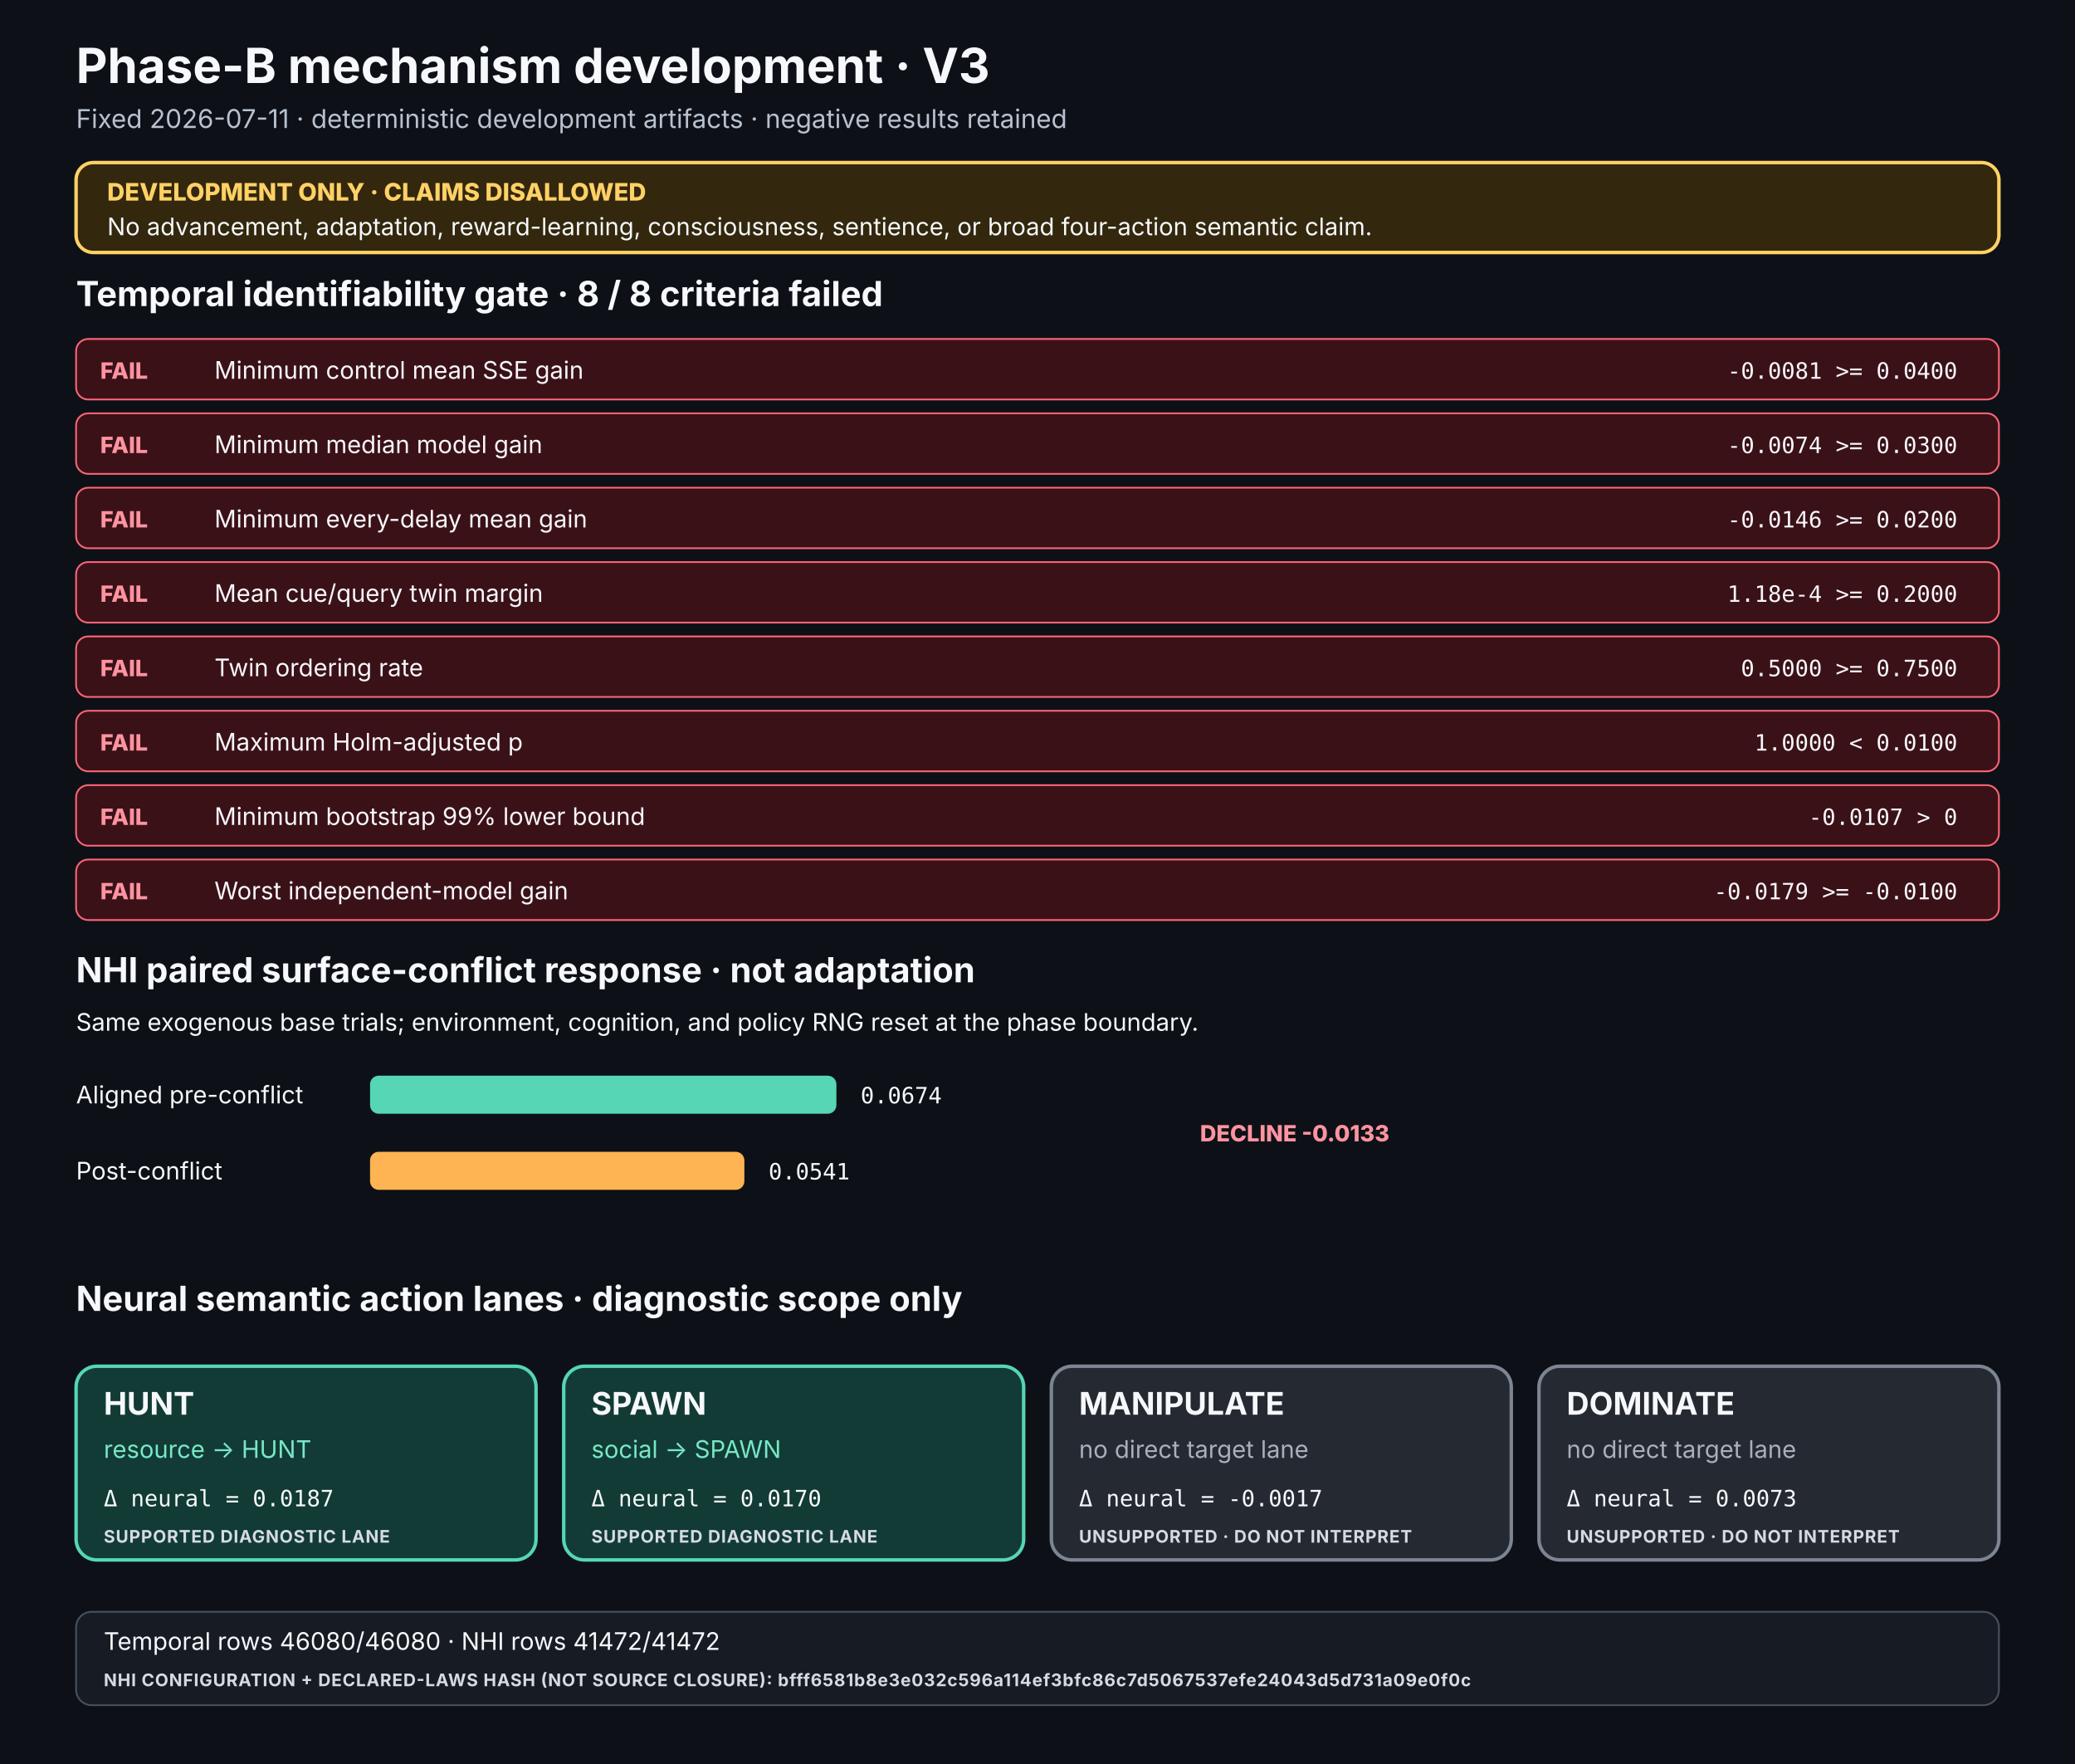
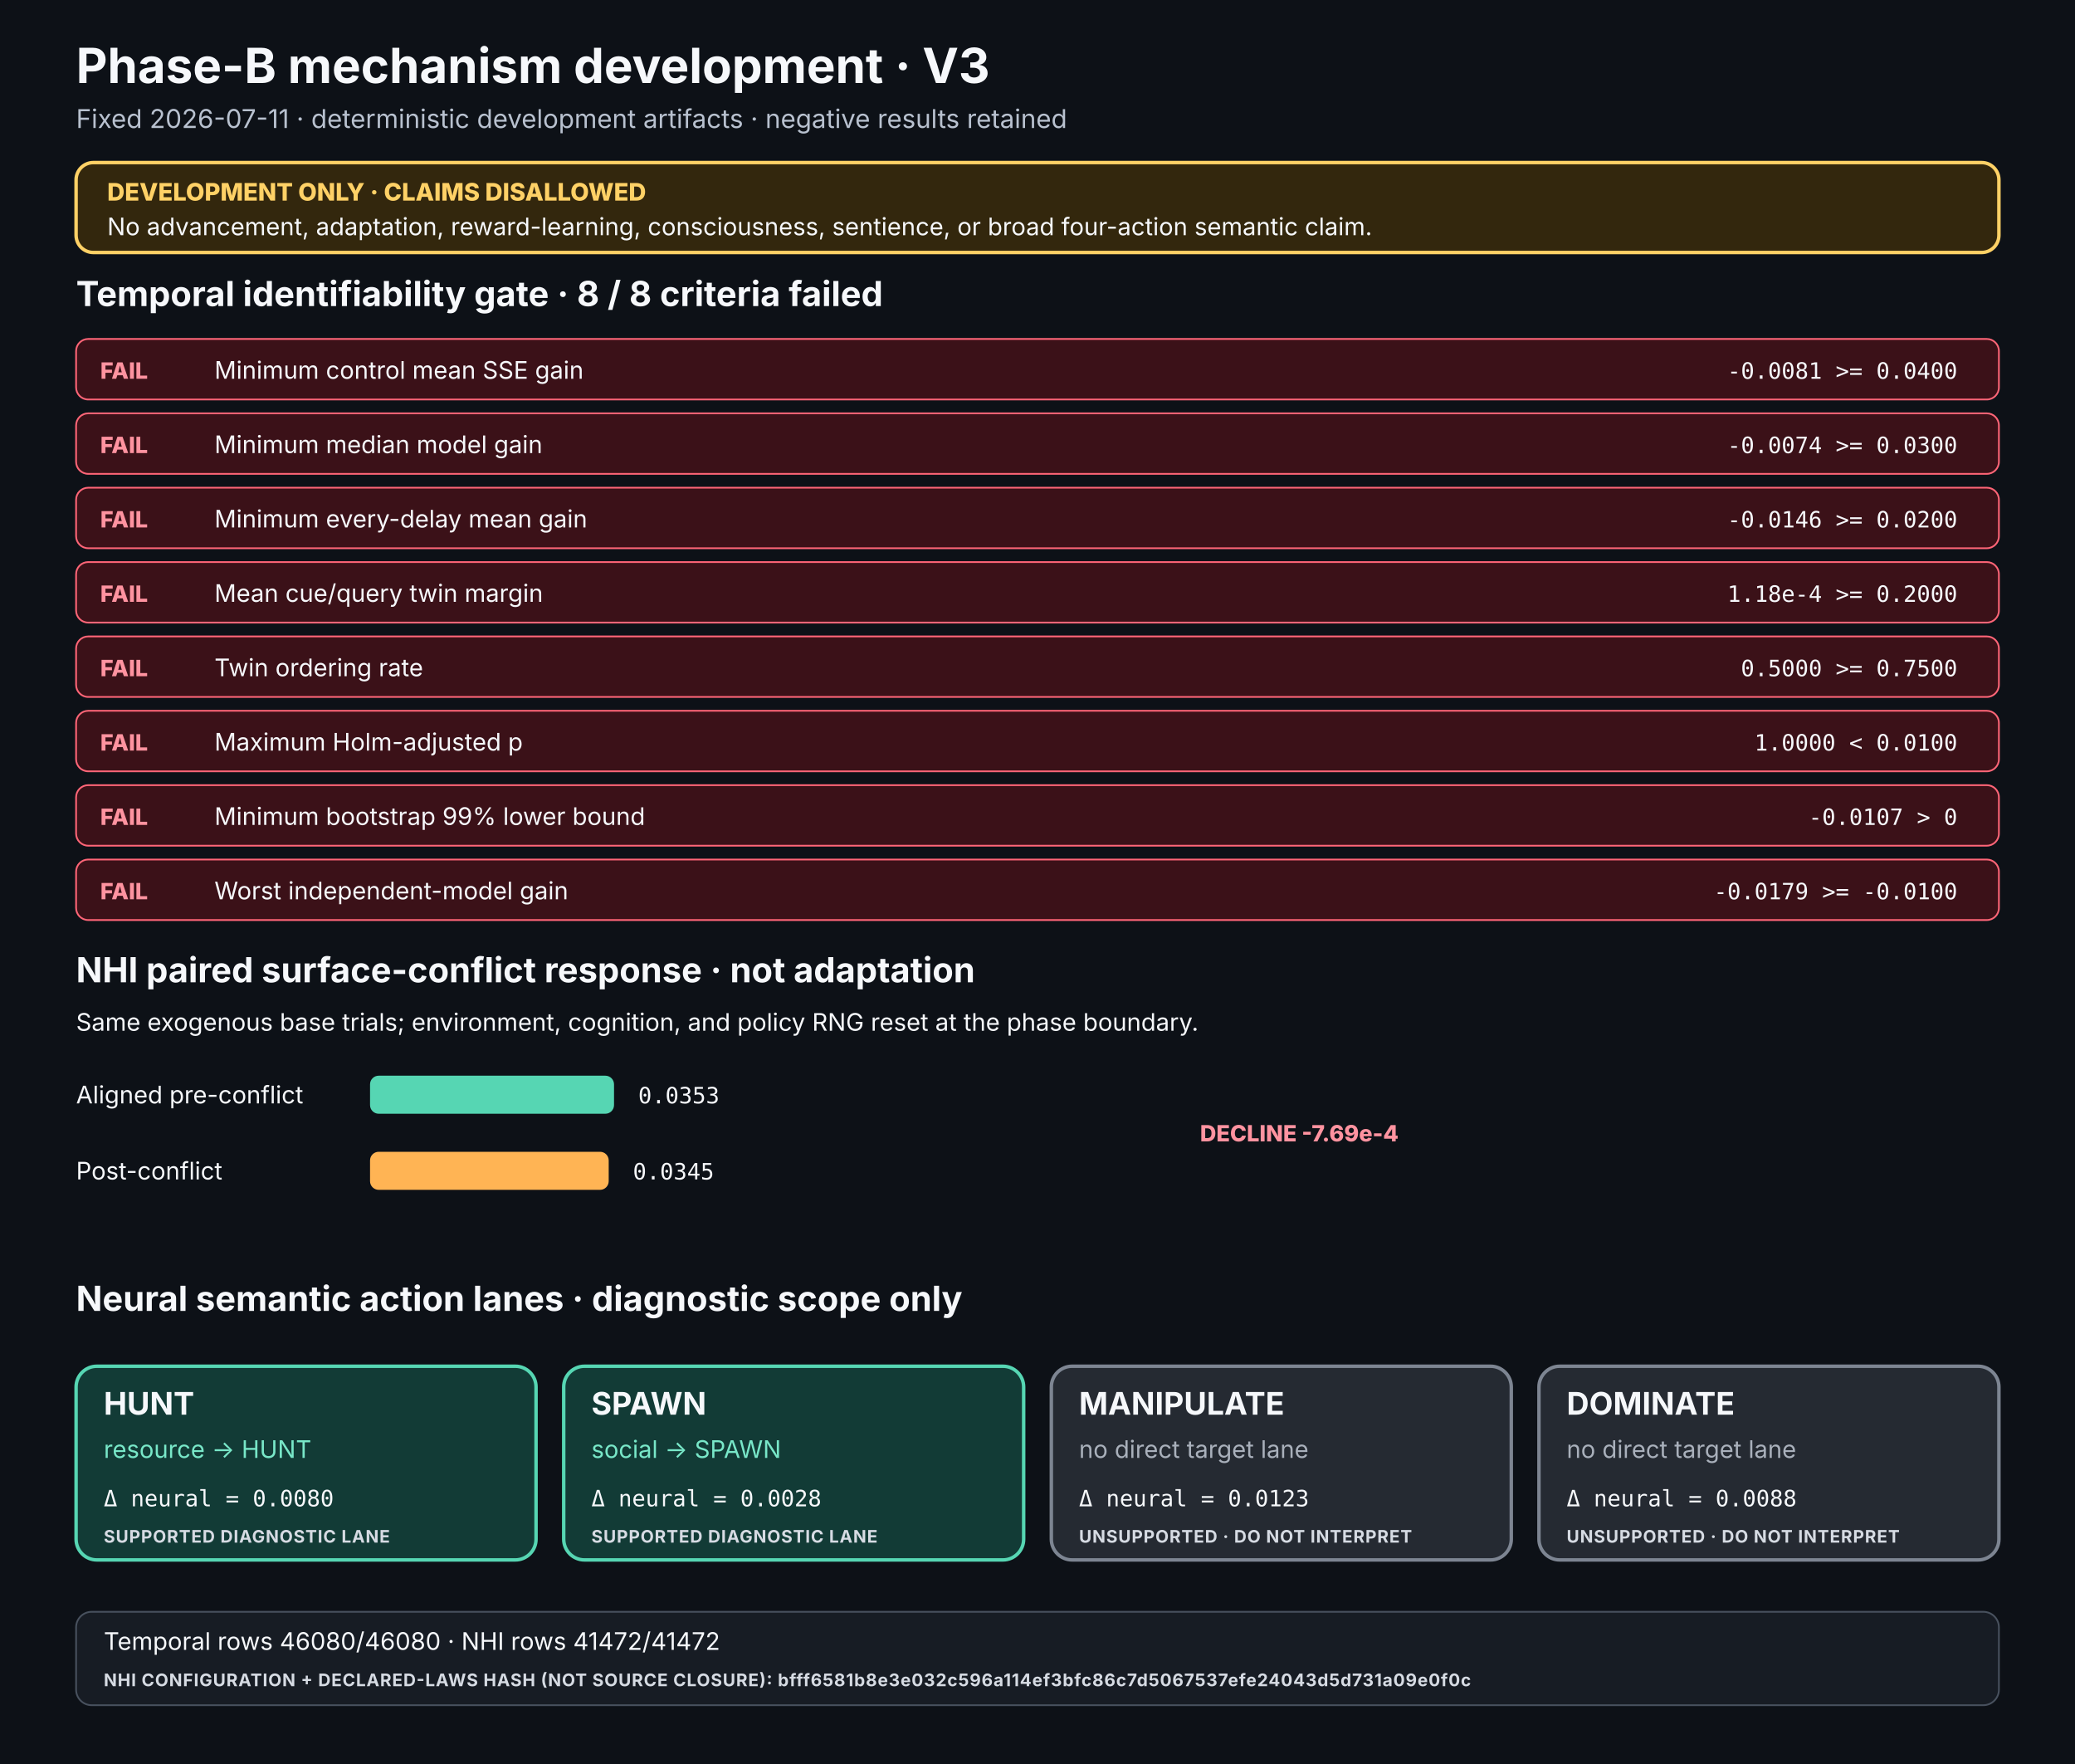
<svg xmlns="http://www.w3.org/2000/svg" width="1200" height="1020" viewBox="0 0 1200 1020" role="img" aria-labelledby="phase-b-title phase-b-desc">
  <style>
    text{font-family:Inter,Segoe UI,Arial,sans-serif;fill:#f6f8fb}.title{font-size:28px;font-weight:750}.subtitle{font-size:15px;fill:#b8c1cf}.section{font-size:20px;font-weight:700}.body{font-size:14px}.mono{font-family:ui-monospace,SFMono-Regular,Consolas,monospace;font-size:13px}.fail{font-size:13px;font-weight:800;fill:#ff93a0}.honesty{font-size:14px;font-weight:800;fill:#ffd166}.lane-title{font-size:18px;font-weight:750}.supported{font-size:14px;fill:#78e7c8}.muted{font-size:14px;fill:#a9b0bb}.small{font-size:10px;font-weight:700;letter-spacing:.4px;fill:#d6dbe3}
  </style>
  <rect width="1200" height="1020" fill="#0d1117" />
  <text id="phase-b-heading" x="44" y="48" class="title">Phase-B mechanism development · V3</text>
  <text x="44" y="74" class="subtitle">Fixed 2026-07-11 · deterministic development artifacts · negative results retained</text>
  <g transform="translate(44 94)">
    <rect width="1112" height="52" rx="10" fill="#33270d" stroke="#ffd166" stroke-width="2" />
    <text x="18" y="22" class="honesty">DEVELOPMENT ONLY · CLAIMS DISALLOWED</text>
    <text x="18" y="42" class="body">No advancement, adaptation, reward-learning, consciousness, sentience, or broad four-action semantic claim.</text>
  </g>
  <text x="44" y="177" class="section">Temporal identifiability gate · 8 / 8 criteria failed</text>
  <g data-gate-status="fail" transform="translate(44 196)">
    <rect width="1112" height="35" rx="7" fill="#3b1118" stroke="#ff6577" />
    <text x="14" y="23" class="fail">FAIL</text>
    <text x="80" y="23" class="body">Minimum control mean SSE gain</text>
    <text x="1088" y="23" text-anchor="end" class="mono">-0.0081 &gt;= 0.0400</text>
  </g>
  <g data-gate-status="fail" transform="translate(44 239)">
    <rect width="1112" height="35" rx="7" fill="#3b1118" stroke="#ff6577" />
    <text x="14" y="23" class="fail">FAIL</text>
    <text x="80" y="23" class="body">Minimum median model gain</text>
    <text x="1088" y="23" text-anchor="end" class="mono">-0.0074 &gt;= 0.0300</text>
  </g>
  <g data-gate-status="fail" transform="translate(44 282)">
    <rect width="1112" height="35" rx="7" fill="#3b1118" stroke="#ff6577" />
    <text x="14" y="23" class="fail">FAIL</text>
    <text x="80" y="23" class="body">Minimum every-delay mean gain</text>
    <text x="1088" y="23" text-anchor="end" class="mono">-0.0146 &gt;= 0.0200</text>
  </g>
  <g data-gate-status="fail" transform="translate(44 325)">
    <rect width="1112" height="35" rx="7" fill="#3b1118" stroke="#ff6577" />
    <text x="14" y="23" class="fail">FAIL</text>
    <text x="80" y="23" class="body">Mean cue/query twin margin</text>
    <text x="1088" y="23" text-anchor="end" class="mono">1.18e-4 &gt;= 0.2000</text>
  </g>
  <g data-gate-status="fail" transform="translate(44 368)">
    <rect width="1112" height="35" rx="7" fill="#3b1118" stroke="#ff6577" />
    <text x="14" y="23" class="fail">FAIL</text>
    <text x="80" y="23" class="body">Twin ordering rate</text>
    <text x="1088" y="23" text-anchor="end" class="mono">0.5000 &gt;= 0.7500</text>
  </g>
  <g data-gate-status="fail" transform="translate(44 411)">
    <rect width="1112" height="35" rx="7" fill="#3b1118" stroke="#ff6577" />
    <text x="14" y="23" class="fail">FAIL</text>
    <text x="80" y="23" class="body">Maximum Holm-adjusted p</text>
    <text x="1088" y="23" text-anchor="end" class="mono">1.0000 &lt; 0.0100</text>
  </g>
  <g data-gate-status="fail" transform="translate(44 454)">
    <rect width="1112" height="35" rx="7" fill="#3b1118" stroke="#ff6577" />
    <text x="14" y="23" class="fail">FAIL</text>
    <text x="80" y="23" class="body">Minimum bootstrap 99% lower bound</text>
    <text x="1088" y="23" text-anchor="end" class="mono">-0.0107 &gt; 0</text>
  </g>
  <g data-gate-status="fail" transform="translate(44 497)">
    <rect width="1112" height="35" rx="7" fill="#3b1118" stroke="#ff6577" />
    <text x="14" y="23" class="fail">FAIL</text>
    <text x="80" y="23" class="body">Worst independent-model gain</text>
    <text x="1088" y="23" text-anchor="end" class="mono">-0.0179 &gt;= -0.0100</text>
  </g>
  <text x="44" y="568" class="section">NHI paired surface-conflict response · not adaptation</text>
  <text x="44" y="596" class="body">Same exogenous base trials; environment, cognition, and policy RNG reset at the phase boundary.</text>
  <g transform="translate(44 620)">
    <text x="0" y="18" class="body">Aligned pre-conflict</text>
-     <rect x="170" y="2" width="269.70" height="22" rx="5" fill="#56d6b3" />
-     <text x="453.70" y="18" class="mono">0.0674</text>
+     <rect x="170" y="2" width="141.10" height="22" rx="5" fill="#56d6b3" />
+     <text x="325.10" y="18" class="mono">0.0353</text>
    <text x="0" y="62" class="body">Post-conflict</text>
-     <rect x="170" y="46" width="216.47" height="22" rx="5" fill="#ffb454" />
-     <text x="400.47" y="62" class="mono">0.0541</text>
-     <text x="650" y="40" class="fail">DECLINE -0.0133</text>
+     <rect x="170" y="46" width="138.02" height="22" rx="5" fill="#ffb454" />
+     <text x="322.02" y="62" class="mono">0.0345</text>
+     <text x="650" y="40" class="fail">DECLINE -7.69e-4</text>
  </g>
  <text x="44" y="758" class="section">Neural semantic action lanes · diagnostic scope only</text>
  <g transform="translate(44 790)" data-lane-support="supported-diagnostic">
    <rect width="266" height="112" rx="12" fill="#123b36" stroke="#56d6b3" stroke-width="2" />
    <text x="16" y="28" class="lane-title">HUNT</text>
    <text x="16" y="53" class="supported">resource → HUNT</text>
-     <text x="16" y="81" class="mono">Δ neural = 0.0187</text>
+     <text x="16" y="81" class="mono">Δ neural = 0.0080</text>
    <text x="16" y="102" class="small">SUPPORTED DIAGNOSTIC LANE</text>
  </g>
  <g transform="translate(326 790)" data-lane-support="supported-diagnostic">
    <rect width="266" height="112" rx="12" fill="#123b36" stroke="#56d6b3" stroke-width="2" />
    <text x="16" y="28" class="lane-title">SPAWN</text>
    <text x="16" y="53" class="supported">social → SPAWN</text>
-     <text x="16" y="81" class="mono">Δ neural = 0.0170</text>
+     <text x="16" y="81" class="mono">Δ neural = 0.0028</text>
    <text x="16" y="102" class="small">SUPPORTED DIAGNOSTIC LANE</text>
  </g>
  <g transform="translate(608 790)" data-lane-support="unsupported">
    <rect width="266" height="112" rx="12" fill="#252a32" stroke="#7d8592" stroke-width="2" />
    <text x="16" y="28" class="lane-title">MANIPULATE</text>
    <text x="16" y="53" class="muted">no direct target lane</text>
-     <text x="16" y="81" class="mono">Δ neural = -0.0017</text>
+     <text x="16" y="81" class="mono">Δ neural = 0.0123</text>
    <text x="16" y="102" class="small">UNSUPPORTED · DO NOT INTERPRET</text>
  </g>
  <g transform="translate(890 790)" data-lane-support="unsupported">
    <rect width="266" height="112" rx="12" fill="#252a32" stroke="#7d8592" stroke-width="2" />
    <text x="16" y="28" class="lane-title">DOMINATE</text>
    <text x="16" y="53" class="muted">no direct target lane</text>
-     <text x="16" y="81" class="mono">Δ neural = 0.0073</text>
+     <text x="16" y="81" class="mono">Δ neural = 0.0088</text>
    <text x="16" y="102" class="small">UNSUPPORTED · DO NOT INTERPRET</text>
  </g>
  <g transform="translate(44 932)">
    <rect width="1112" height="54" rx="9" fill="#171c24" stroke="#48515e" />
    <text x="16" y="22" class="body">Temporal rows 46080/46080 · NHI rows 41472/41472</text>
    <text x="16" y="43" class="small">NHI CONFIGURATION + DECLARED-LAWS HASH (NOT SOURCE CLOSURE): bfff6581b8e3e032c596a114ef3bfc86c7d5067537efe24043d5d731a09e0f0c</text>
  </g>
</svg>
